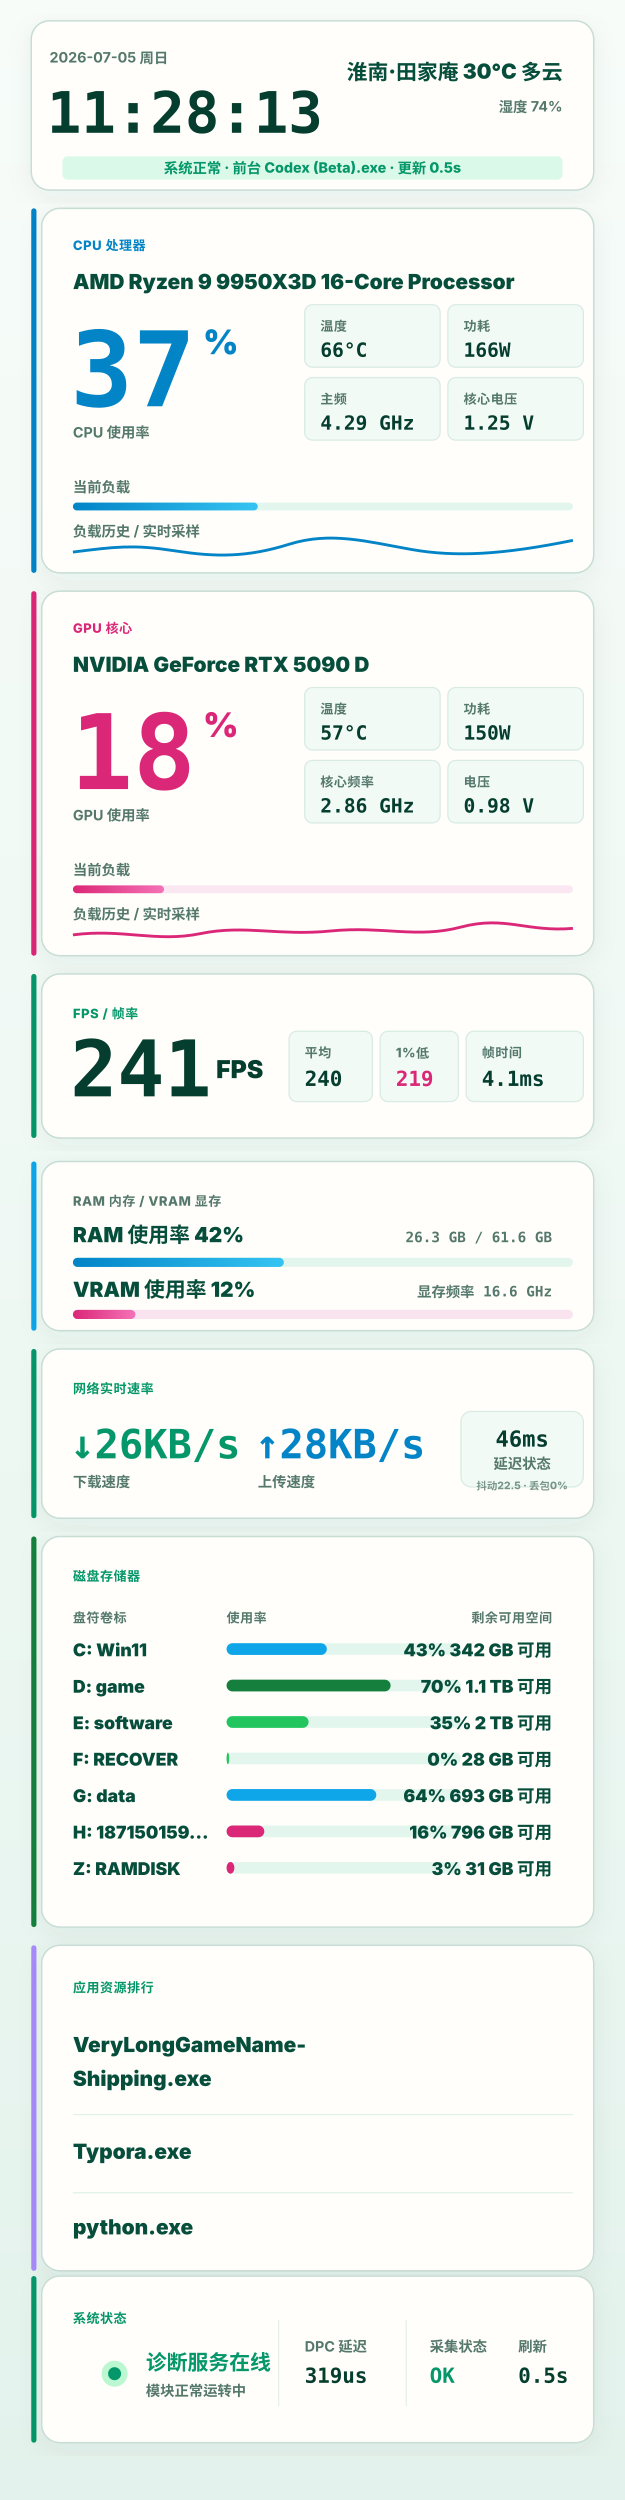
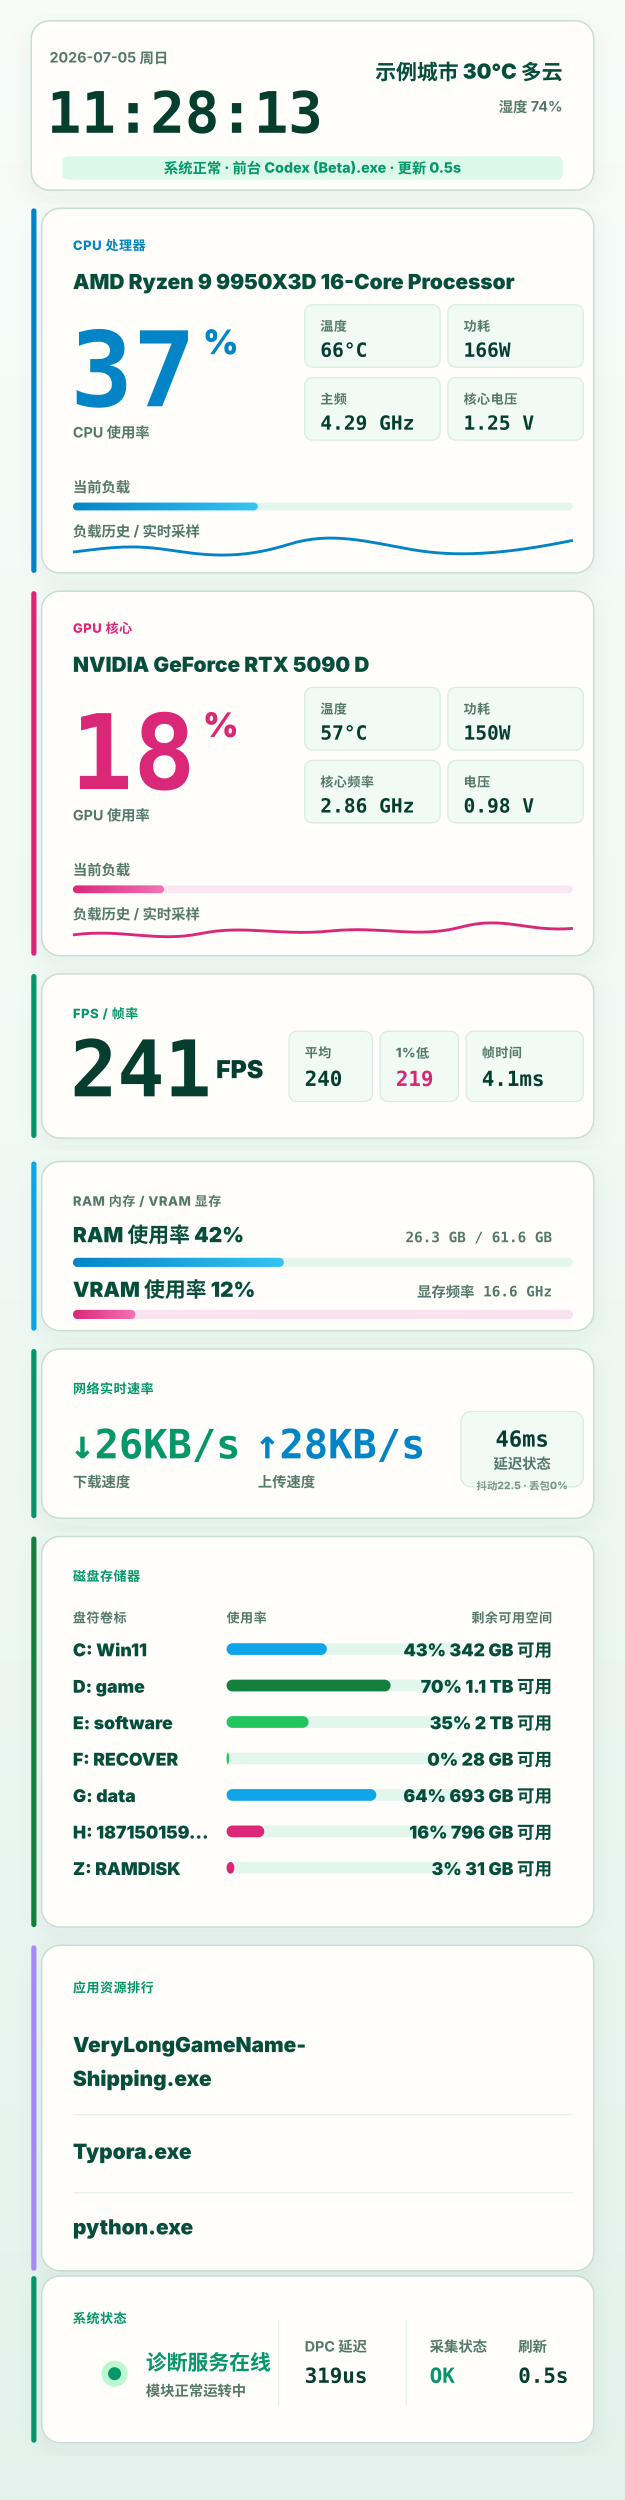
<svg xmlns="http://www.w3.org/2000/svg" viewBox="0 0 480 1920" width="480" height="1920">
  <defs>
    <linearGradient id="bg" x1="0" y1="0" x2="0" y2="1">
      <stop offset="0" stop-color="#f7fcf9" />
      <stop offset="0.55" stop-color="#eef8f3" />
      <stop offset="1" stop-color="#e3f2ec" />
    </linearGradient>
    <linearGradient id="cpu" x1="0" y1="0" x2="1" y2="0">
      <stop offset="0" stop-color="#0284c7" />
      <stop offset="1" stop-color="#35c4f2" />
    </linearGradient>
    <linearGradient id="gpu" x1="0" y1="0" x2="1" y2="0">
      <stop offset="0" stop-color="#db2777" />
      <stop offset="1" stop-color="#f472b6" />
    </linearGradient>
    <linearGradient id="ok" x1="0" y1="0" x2="1" y2="0">
      <stop offset="0" stop-color="#059669" />
      <stop offset="1" stop-color="#44d699" />
    </linearGradient>
    <filter id="shadow" x="-8%" y="-8%" width="116%" height="116%">
      <feDropShadow dx="0" dy="5" stdDeviation="10" flood-color="#064e3b" flood-opacity="0.055" />
    </filter>
    <style>
      .sans{font-family:"Inter","Segoe UI","PingFang SC",Arial,sans-serif}
      .mono{font-family:"JetBrains Mono","Cascadia Mono","Consolas",monospace;font-variant-numeric:tabular-nums}
      .card{fill:#fffefa;stroke:#c8ddd5;stroke-width:1.2;filter:url(#shadow)}
      .label{fill:#55786c;font-size:10px;font-weight:800;letter-spacing:.4px}
      .title{fill:#064e3b;font-size:16px;font-weight:850}
      .small{fill:#55786c;font-size:11px;font-weight:700}
      .mini{fill:#f2faf6;stroke:#d9ebe4;stroke-width:1}
      .dark{fill:#053d2e}
      .cpu{fill:#0284c7}
      .gpu{fill:#db2777}
      .green{fill:#059669}
      .muted{fill:#78958a}
    </style>
  </defs>
  <rect width="480" height="1920" fill="url(#bg)" />
  <g transform="translate(24 16)">
    <rect class="card" width="432" height="130" rx="14" />
    <text class="sans small" x="14" y="32" font-size="12">2026-07-05 周日</text>
    <text class="mono dark" x="12" y="86" font-size="44" font-weight="900">11:28:13</text>
-     <text class="sans title" x="408" y="45" text-anchor="end">淮南·田家庵 30°C 多云</text>
+     <text class="sans title" x="408" y="45" text-anchor="end">示例城市 30°C 多云</text>
    <text class="sans small" x="408" y="70" text-anchor="end">湿度 74%</text>
    <rect x="24" y="104" width="384" height="18" rx="4" fill="#daf9e8" />
    <text class="sans green" x="216" y="117" text-anchor="middle" font-size="11" font-weight="800">系统正常 · 前台 Codex (Beta).exe · 更新 0.5s</text>
  </g>
  <g transform="translate(24 160)">
    <rect x="0" y="0" width="4" height="280" rx="2" fill="#0284c7" />
    <rect class="card" x="8" y="0" width="424" height="280" rx="14" />
    <text class="sans label cpu" x="32" y="32">CPU 处理器</text>
    <text class="sans title" x="32" y="62">AMD Ryzen 9 9950X3D 16-Core Processor</text>
    <text class="mono cpu" x="30" y="152" font-size="80" font-weight="900">37</text>
    <text class="sans cpu" x="132" y="112" font-size="26" font-weight="900">%</text>
    <text class="sans small" x="32" y="176" font-size="12">CPU 使用率</text>
    <rect class="mini" x="210" y="74" width="104" height="48" rx="6" />
    <text class="sans label" x="222" y="94">温度</text>
    <text class="mono dark" x="222" y="114" font-size="15" font-weight="850">66°C</text>
    <rect class="mini" x="320" y="74" width="104" height="48" rx="6" />
    <text class="sans label" x="332" y="94">功耗</text>
    <text class="mono dark" x="332" y="114" font-size="15" font-weight="850">166W</text>
    <rect class="mini" x="210" y="130" width="104" height="48" rx="6" />
    <text class="sans label" x="222" y="150">主频</text>
    <text class="mono dark" x="222" y="170" font-size="15" font-weight="850">4.29 GHz</text>
    <rect class="mini" x="320" y="130" width="104" height="48" rx="6" />
    <text class="sans label" x="332" y="150">核心电压</text>
    <text class="mono dark" x="332" y="170" font-size="15" font-weight="850">1.25 V</text>
    <text class="sans small" x="32" y="218" font-size="12">当前负载</text>
    <rect x="32" y="226" width="384" height="6" rx="3" fill="#e3f6ee" />
    <rect x="32" y="226" width="142" height="6" rx="3" fill="url(#cpu)" />
    <text class="sans small" x="32" y="252" font-size="12">负载历史 / 实时采样</text>
    <path d="M32 264 C64 260 78 258 110 263 S166 268 198 258 S258 256 292 262 S362 266 416 255" fill="none" stroke="#0284c7" stroke-width="2.2" />
  </g>
  <g transform="translate(24 454)">
    <rect x="0" y="0" width="4" height="280" rx="2" fill="#db2777" />
    <rect class="card" x="8" y="0" width="424" height="280" rx="14" />
    <text class="sans label gpu" x="32" y="32">GPU 核心</text>
    <text class="sans title" x="32" y="62">NVIDIA GeForce RTX 5090 D</text>
    <text class="mono gpu" x="30" y="152" font-size="80" font-weight="900">18</text>
    <text class="sans gpu" x="132" y="112" font-size="26" font-weight="900">%</text>
    <text class="sans small" x="32" y="176" font-size="12">GPU 使用率</text>
    <rect class="mini" x="210" y="74" width="104" height="48" rx="6" />
    <text class="sans label" x="222" y="94">温度</text>
    <text class="mono dark" x="222" y="114" font-size="15" font-weight="850">57°C</text>
    <rect class="mini" x="320" y="74" width="104" height="48" rx="6" />
    <text class="sans label" x="332" y="94">功耗</text>
    <text class="mono dark" x="332" y="114" font-size="15" font-weight="850">150W</text>
    <rect class="mini" x="210" y="130" width="104" height="48" rx="6" />
    <text class="sans label" x="222" y="150">核心频率</text>
    <text class="mono dark" x="222" y="170" font-size="15" font-weight="850">2.86 GHz</text>
    <rect class="mini" x="320" y="130" width="104" height="48" rx="6" />
    <text class="sans label" x="332" y="150">电压</text>
    <text class="mono dark" x="332" y="170" font-size="15" font-weight="850">0.98 V</text>
    <text class="sans small" x="32" y="218" font-size="12">当前负载</text>
    <rect x="32" y="226" width="384" height="6" rx="3" fill="#fae7f2" />
    <rect x="32" y="226" width="70" height="6" rx="3" fill="url(#gpu)" />
    <text class="sans small" x="32" y="252" font-size="12">负载历史 / 实时采样</text>
    <path d="M32 264 C70 259 96 270 130 263 S190 265 230 261 S296 267 330 258 S380 262 416 259" fill="none" stroke="#db2777" stroke-width="2.2" />
  </g>
  <g transform="translate(24 748)">
    <rect x="0" y="0" width="4" height="126" rx="2" fill="#059669" />
    <rect class="card" x="8" y="0" width="424" height="126" rx="14" />
    <text class="sans label green" x="32" y="34">FPS / 帧率</text>
    <text class="mono dark" x="30" y="94" font-size="60" font-weight="900">241</text>
    <text class="sans dark" x="142" y="80" font-size="19" font-weight="850">FPS</text>
    <rect class="mini" x="198" y="44" width="64" height="54" rx="6" />
    <text class="sans label" x="210" y="64">平均</text>
    <text class="mono dark" x="210" y="86" font-size="16" font-weight="850">240</text>
    <rect class="mini" x="268" y="44" width="60" height="54" rx="6" />
    <text class="sans label" x="280" y="64">1%低</text>
    <text class="mono gpu" x="280" y="86" font-size="16" font-weight="850">219</text>
    <rect class="mini" x="334" y="44" width="90" height="54" rx="6" />
    <text class="sans label" x="346" y="64">帧时间</text>
    <text class="mono dark" x="346" y="86" font-size="16" font-weight="850">4.1ms</text>
  </g>
  <g transform="translate(24 892)">
    <rect x="0" y="0" width="4" height="130" rx="2" fill="#0ea5e9" />
    <rect class="card" x="8" y="0" width="424" height="130" rx="14" />
    <text class="sans label" x="32" y="34">RAM 内存 / VRAM 显存</text>
    <text class="sans title" x="32" y="62" font-size="13">RAM 使用率 42%</text>
    <text class="mono small" x="400" y="62" text-anchor="end">26.3 GB / 61.6 GB</text>
    <rect x="32" y="74" width="384" height="7" rx="3.5" fill="#e3f6ee" />
    <rect x="32" y="74" width="162" height="7" rx="3.5" fill="url(#cpu)" />
    <text class="sans title" x="32" y="104" font-size="13">VRAM 使用率 12%</text>
    <text class="mono small" x="400" y="104" text-anchor="end">显存频率 16.6 GHz</text>
    <rect x="32" y="114" width="384" height="7" rx="3.5" fill="#f9e3ef" />
    <rect x="32" y="114" width="48" height="7" rx="3.5" fill="url(#gpu)" />
  </g>
  <g transform="translate(24 1036)">
    <rect x="0" y="0" width="4" height="130" rx="2" fill="#059669" />
    <rect class="card" x="8" y="0" width="424" height="130" rx="14" />
    <text class="sans label green" x="32" y="34" font-size="12">网络实时速率</text>
    <text class="mono green" x="30" y="84" font-size="31" font-weight="900">↓26KB/s</text>
    <text class="sans small" x="32" y="106" font-size="12">下载速度</text>
    <text class="mono cpu" x="172" y="84" font-size="31" font-weight="900">↑28KB/s</text>
    <text class="sans small" x="174" y="106" font-size="12">上传速度</text>
    <rect class="mini" x="330" y="48" width="94" height="58" rx="8" />
    <text class="mono dark" x="377" y="75" text-anchor="middle" font-size="17" font-weight="900">46ms</text>
    <text class="sans small" x="377" y="92" text-anchor="middle">延迟状态</text>
    <text class="sans muted" x="377" y="108" text-anchor="middle" font-size="8" font-weight="800">抖动22.5 · 丢包0%</text>
  </g>
  <g transform="translate(24 1180)">
    <rect x="0" y="0" width="4" height="300" rx="2" fill="#15803d" />
    <rect class="card" x="8" y="0" width="424" height="300" rx="14" />
    <text class="sans label green" x="32" y="34">磁盘存储器</text>
    <text class="sans label" x="32" y="66">盘符卷标</text>
    <text class="sans label" x="150" y="66">使用率</text>
    <text class="sans label" x="400" y="66" text-anchor="end">剩余可用空间</text>
    <g class="sans" font-size="13.5" font-weight="850" fill="#064e3b">
      <text x="32" y="92">C: Win11</text>
      <rect x="150" y="82" width="180" height="9" rx="4.5" fill="#e3f6ee" />
      <rect x="150" y="82" width="77" height="9" rx="4.5" fill="#0ea5e9" />
      <text x="400" y="92" text-anchor="end">43% 342 GB 可用</text>
      <text x="32" y="120">D: game</text>
      <rect x="150" y="110" width="180" height="9" rx="4.5" fill="#e3f6ee" />
      <rect x="150" y="110" width="126" height="9" rx="4.5" fill="#15803d" />
      <text x="400" y="120" text-anchor="end">70% 1.1 TB 可用</text>
      <text x="32" y="148">E: software</text>
      <rect x="150" y="138" width="180" height="9" rx="4.5" fill="#e3f6ee" />
      <rect x="150" y="138" width="63" height="9" rx="4.5" fill="#22c55e" />
      <text x="400" y="148" text-anchor="end">35% 2 TB 可用</text>
      <text x="32" y="176">F: RECOVER</text>
      <rect x="150" y="166" width="180" height="9" rx="4.5" fill="#e3f6ee" />
      <rect x="150" y="166" width="2" height="9" rx="4.5" fill="#22c55e" />
      <text x="400" y="176" text-anchor="end">0% 28 GB 可用</text>
      <text x="32" y="204">G: data</text>
      <rect x="150" y="194" width="180" height="9" rx="4.5" fill="#e3f6ee" />
      <rect x="150" y="194" width="115" height="9" rx="4.5" fill="#0ea5e9" />
      <text x="400" y="204" text-anchor="end">64% 693 GB 可用</text>
      <text x="32" y="232">H: 187150159...</text>
      <rect x="150" y="222" width="180" height="9" rx="4.5" fill="#e3f6ee" />
      <rect x="150" y="222" width="29" height="9" rx="4.5" fill="#db2777" />
      <text x="400" y="232" text-anchor="end">16% 796 GB 可用</text>
      <text x="32" y="260">Z: RAMDISK</text>
      <rect x="150" y="250" width="180" height="9" rx="4.5" fill="#e3f6ee" />
      <rect x="150" y="250" width="6" height="9" rx="4.5" fill="#db2777" />
      <text x="400" y="260" text-anchor="end">3% 31 GB 可用</text>
    </g>
  </g>
  <g transform="translate(24 1494)">
    <rect x="0" y="0" width="4" height="250" rx="2" fill="#a78bfa" />
    <rect class="card" x="8" y="0" width="424" height="250" rx="14" />
    <text class="sans label green" x="32" y="36" font-size="12">应用资源排行</text>
    <g transform="translate(32 60)">
      <text class="sans title" x="0" y="22" font-size="22">
        <tspan x="0" dy="0">VeryLongGameName-</tspan>
        <tspan x="0" dy="26">Shipping.exe</tspan>
      </text>
      <line x1="0" y1="70" x2="384" y2="70" stroke="#e3f1eb" />
    </g>
    <g transform="translate(32 142)">
      <text class="sans title" x="0" y="22" font-size="24">Typora.exe</text>
      <line x1="0" y1="48" x2="384" y2="48" stroke="#e3f1eb" />
    </g>
    <g transform="translate(32 200)">
      <text class="sans title" x="0" y="22" font-size="24">python.exe</text>
    </g>
  </g>
  <g transform="translate(24 1748)">
    <rect x="0" y="0" width="4" height="128" rx="2" fill="#059669" />
    <rect class="card" x="8" y="0" width="424" height="128" rx="14" />
    <text class="sans label green" x="32" y="36">系统状态</text>
    <circle cx="64" cy="75" r="10" fill="#bbf7d0" />
    <circle cx="64" cy="75" r="5" fill="#059669" />
    <text class="sans title green" x="88" y="72" font-size="14">诊断服务在线</text>
    <text class="sans small" x="88" y="92">模块正常运转中</text>
    <line x1="190" y1="34" x2="190" y2="100" stroke="#e3f1eb" />
    <text class="sans small" x="210" y="58">DPC 延迟</text>
    <text class="mono dark" x="210" y="82" font-size="16" font-weight="900">319us</text>
    <line x1="288" y1="34" x2="288" y2="100" stroke="#e3f1eb" />
    <text class="sans small" x="306" y="58">采集状态</text>
    <text class="mono green" x="306" y="82" font-size="16" font-weight="900">OK</text>
    <text class="sans small" x="374" y="58">刷新</text>
    <text class="mono dark" x="374" y="82" font-size="16" font-weight="900">0.5s</text>
  </g>
</svg>
